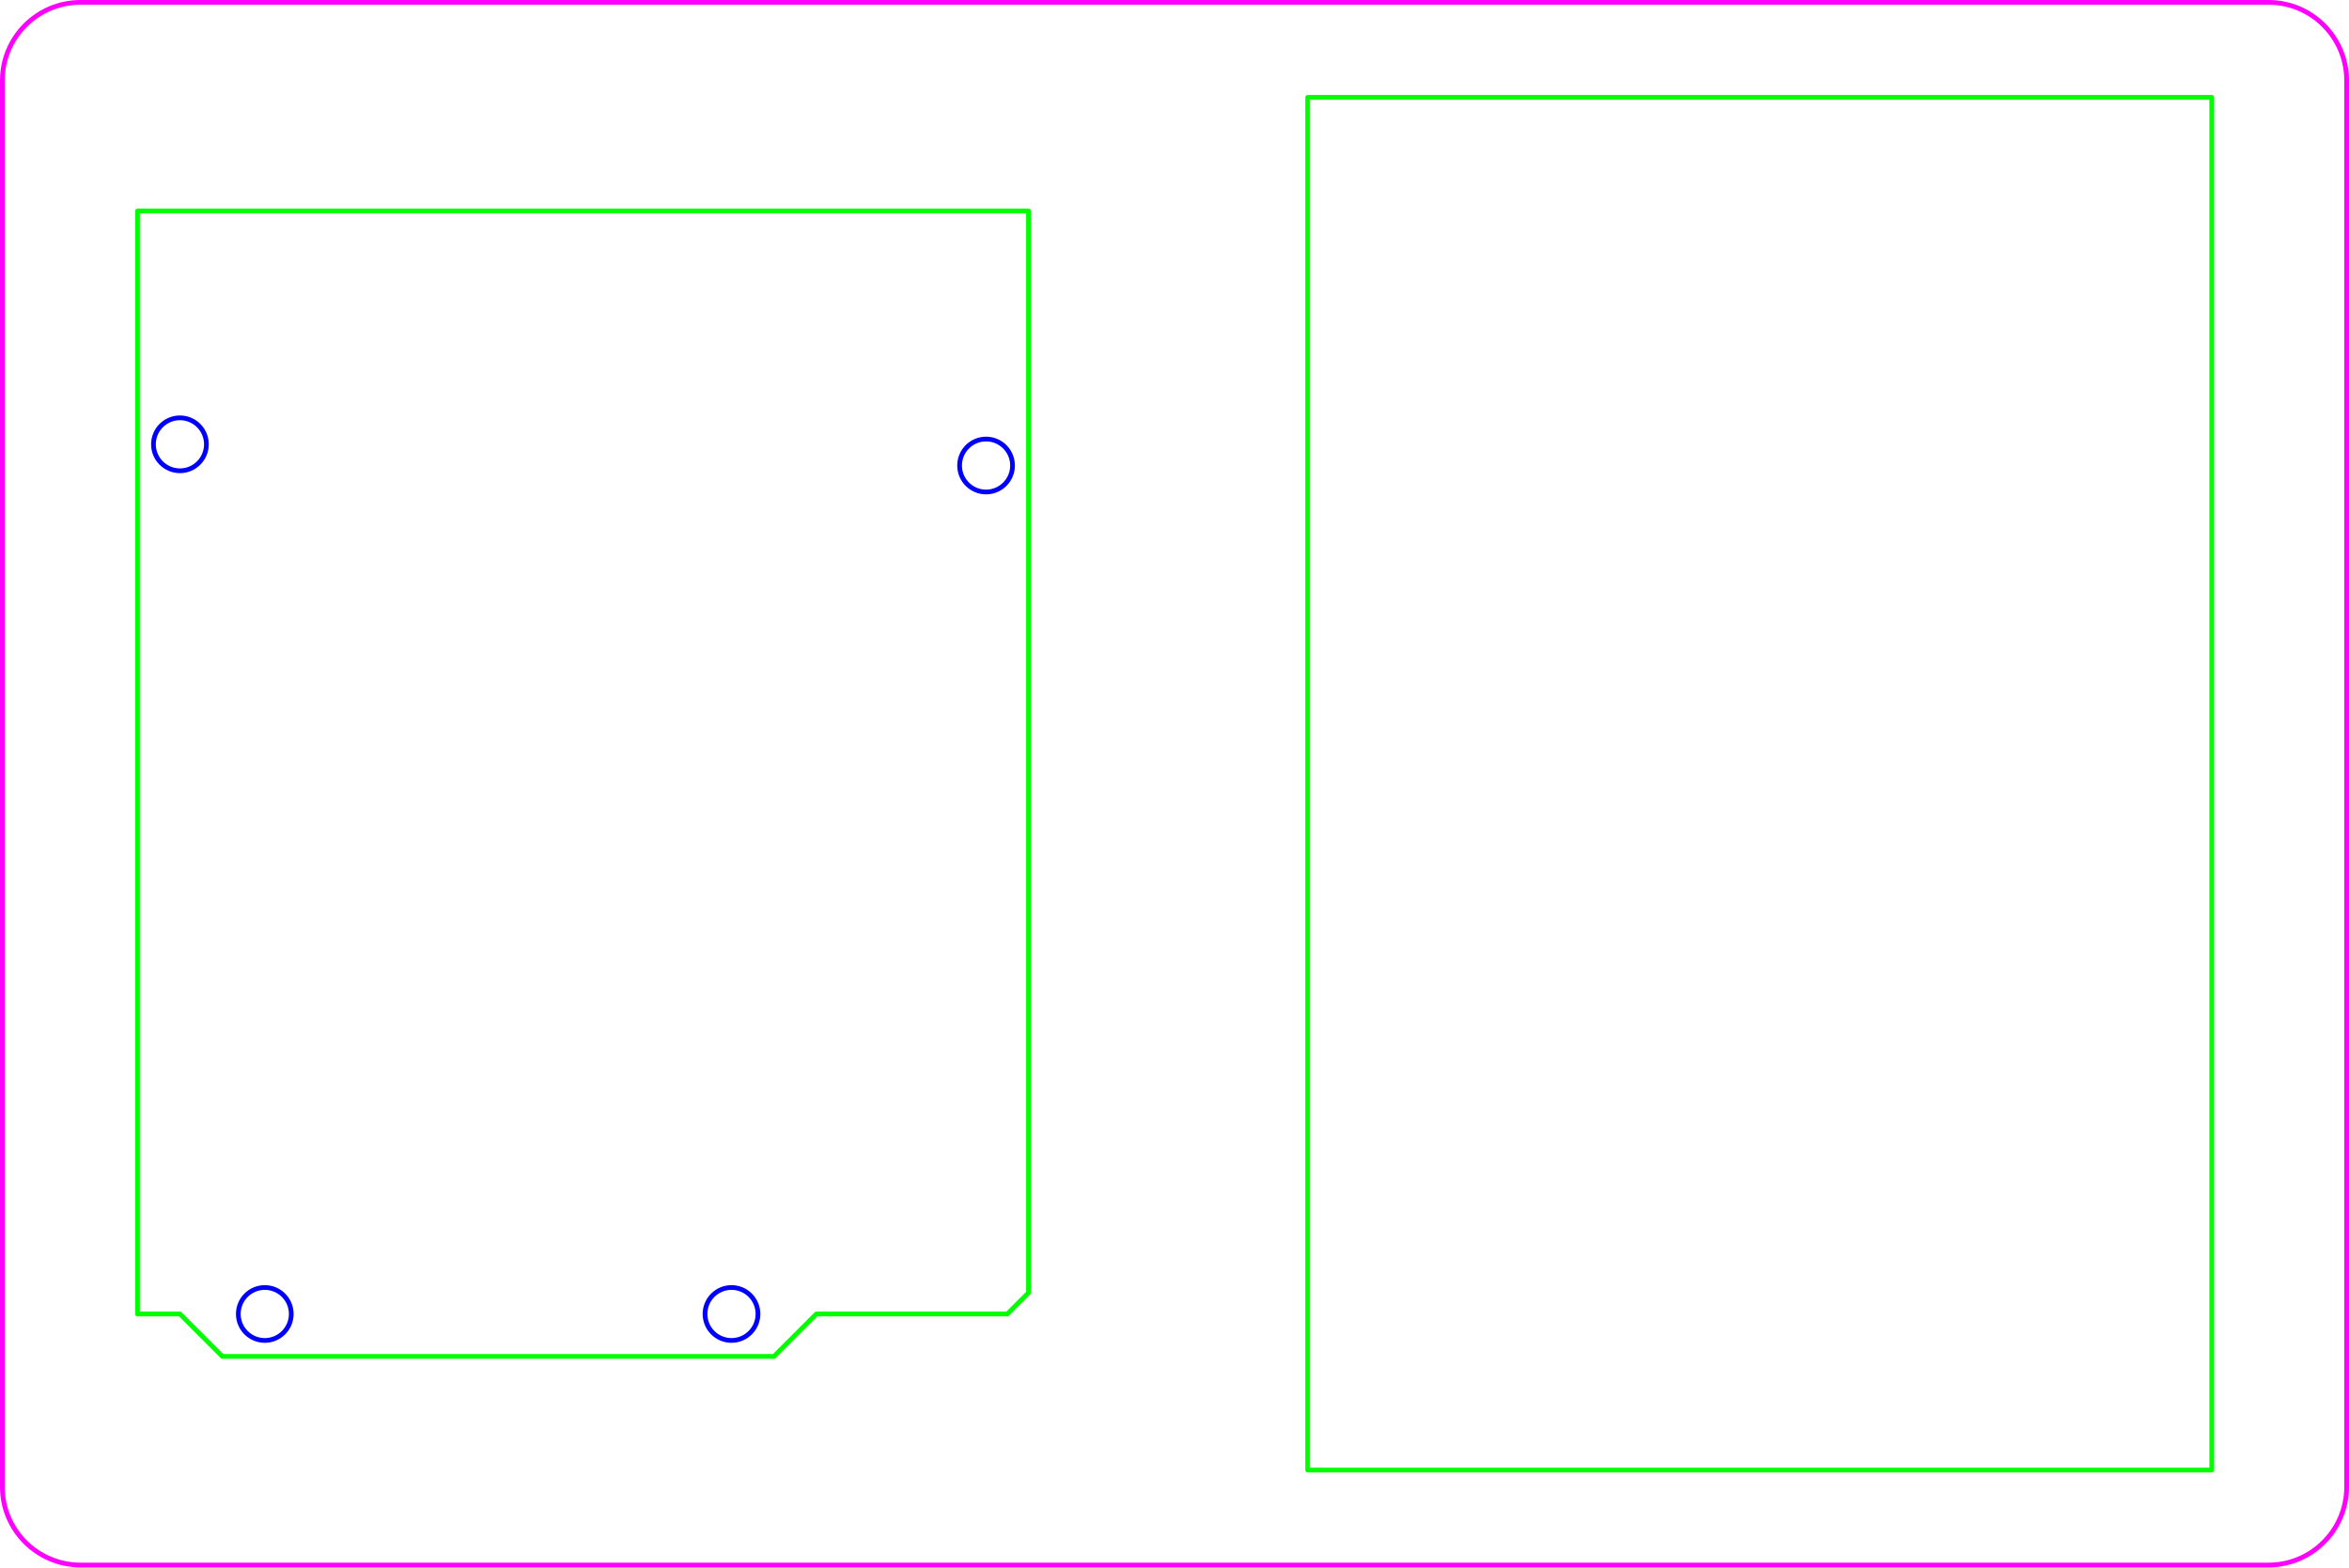
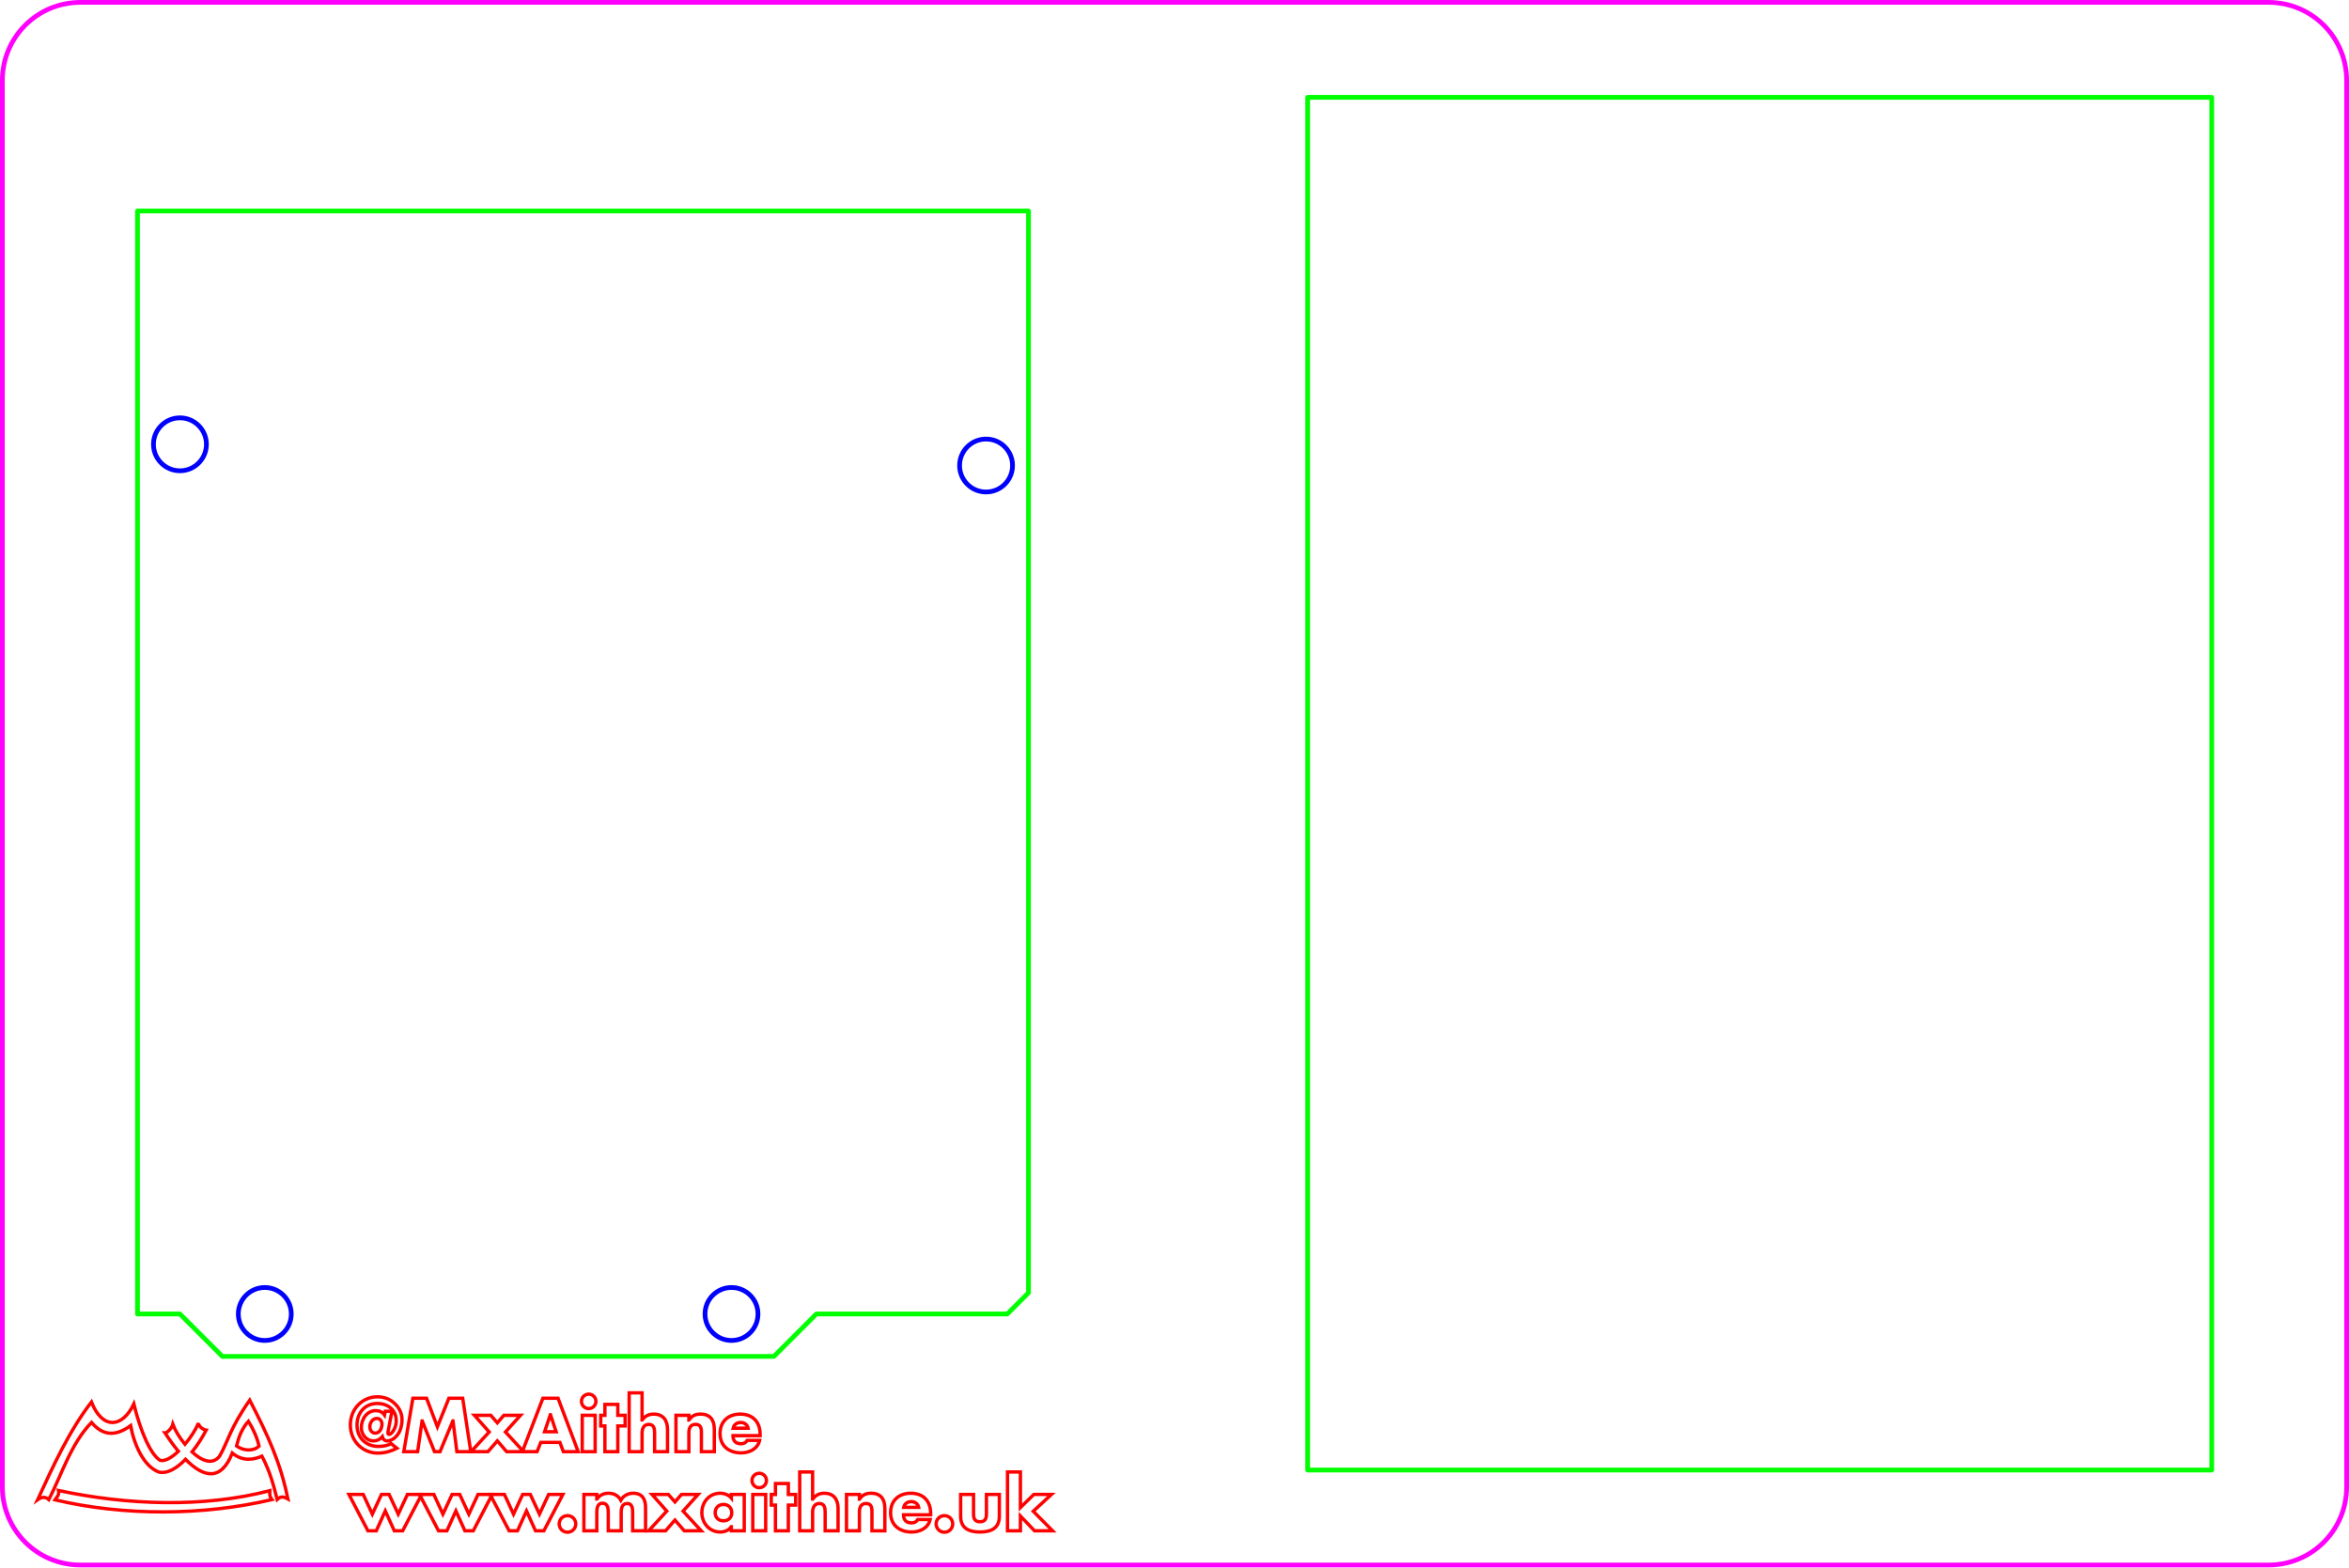
<svg xmlns="http://www.w3.org/2000/svg" width="140.301mm" height="93.628mm" viewBox="0 0 497.129 331.753" id="svg2" version="1.1">
  <defs id="defs4">
    <marker style="overflow:visible" id="Arrow1Lend" refX="0" refY="0" orient="auto">
      <path transform="matrix(-0.8,0,0,-0.8,-10,0)" style="fill-rule:evenodd;stroke:#000000;stroke-width:1pt;marker-start:none" d="M 0,0 5,-5 -12.5,0 5,5 0,0 Z" id="path4521" />
    </marker>
  </defs>
  <g id="layer1" transform="translate(-4.1674804e-7,-720.6097)">
-     <g id="g5047" transform="translate(-38.03816,-33.58393)">
-       <path id="path3132" d="m 67.139,798.85 0,233.46 8.979,0 8.979,8.979 116.73,0 8.979,-8.979 40.406,0 4.49,-4.49 -2e-5,-228.97 z" style="fill:none;fill-opacity:1;stroke:#00ff00;stroke-width:1;stroke-linecap:round;stroke-linejoin:round;stroke-miterlimit:4;stroke-dasharray:none;stroke-opacity:1" />
-       <circle transform="matrix(0,1,-1,0,0,0)" id="path4253" style="fill:none;fill-opacity:1;stroke:#0000ff;stroke-width:1;stroke-linecap:round;stroke-linejoin:round;stroke-miterlimit:4;stroke-dasharray:none;stroke-dashoffset:0;stroke-opacity:1" cx="1032.31" cy="-94.077" r="5.603" />
-       <circle transform="matrix(0,1,-1,0,0,0)" id="path4371" style="fill:none;fill-opacity:1;stroke:#0000ff;stroke-width:1;stroke-linecap:round;stroke-linejoin:round;stroke-miterlimit:4;stroke-dasharray:none;stroke-dashoffset:0;stroke-opacity:1" cx="1032.31" cy="-192.848" r="5.603" />
-       <circle transform="matrix(0,1,-1,0,0,0)" style="fill:none;fill-opacity:1;stroke:#0000ff;stroke-width:1;stroke-linecap:round;stroke-linejoin:round;stroke-miterlimit:4;stroke-dasharray:none;stroke-dashoffset:0;stroke-opacity:1" id="path4355" cx="852.726" cy="-246.723" r="5.603" />
-       <circle transform="matrix(0,1,-1,0,0,0)" style="fill:none;fill-opacity:1;stroke:#0000ff;stroke-width:1;stroke-linecap:round;stroke-linejoin:round;stroke-miterlimit:4;stroke-dasharray:none;stroke-dashoffset:0;stroke-opacity:1" id="path4554" cx="848.236" cy="-76.118" r="5.603" />
-       <rect y="774.794" x="314.783" height="290.551" width="191.339" id="rect5021" style="opacity:1;fill:none;fill-opacity:1;stroke:#00ff00;stroke-width:1;stroke-linejoin:round;stroke-miterlimit:4;stroke-dasharray:none;stroke-opacity:1" />
-       <rect ry="16.538" rx="16.538" y="754.694" x="38.538" height="330.753" width="496.129" id="rect5023" style="opacity:1;fill:none;fill-opacity:1;stroke:#ff00ff;stroke-width:1;stroke-linejoin:round;stroke-miterlimit:4;stroke-dasharray:none;stroke-opacity:1" />
+     <path style="fill:none;fill-opacity:1;stroke:#00ff00;stroke-width:1;stroke-linecap:round;stroke-linejoin:round;stroke-miterlimit:4;stroke-dasharray:none;stroke-opacity:1" d="m 29.101,765.267 0,233.46 8.979,0 8.979,8.979 116.73,0 8.979,-8.979 40.406,0 4.49,-4.49 -2e-5,-228.97 z" id="path3132" />
+     <path transform="matrix(0,1,-1,0,0,0)" style="fill:none;fill-opacity:1;stroke:#0000ff;stroke-width:1;stroke-linecap:round;stroke-linejoin:round;stroke-miterlimit:4;stroke-dasharray:none;stroke-dashoffset:0;stroke-opacity:1" d="m 1004.33,-56.038 a 5.603,5.603 0 0 1 -5.603,5.603 5.603,5.603 0 0 1 -5.603,-5.603 5.603,5.603 0 0 1 5.603,-5.603 5.603,5.603 0 0 1 5.603,5.603 z" id="path4253" />
+     <path transform="matrix(0,1,-1,0,0,0)" style="fill:none;fill-opacity:1;stroke:#0000ff;stroke-width:1;stroke-linecap:round;stroke-linejoin:round;stroke-miterlimit:4;stroke-dasharray:none;stroke-dashoffset:0;stroke-opacity:1" d="m 1004.33,-154.81 a 5.603,5.603 0 0 1 -5.603,5.603 5.603,5.603 0 0 1 -5.603,-5.603 5.603,5.603 0 0 1 5.603,-5.603 5.603,5.603 0 0 1 5.603,5.603 z" id="path4371" />
+     <path transform="matrix(0,1,-1,0,0,0)" style="fill:none;fill-opacity:1;stroke:#0000ff;stroke-width:1;stroke-linecap:round;stroke-linejoin:round;stroke-miterlimit:4;stroke-dasharray:none;stroke-dashoffset:0;stroke-opacity:1" d="m 824.745,-208.685 a 5.603,5.603 0 0 1 -5.603,5.603 5.603,5.603 0 0 1 -5.603,-5.603 5.603,5.603 0 0 1 5.603,-5.603 5.603,5.603 0 0 1 5.603,5.603 z" id="path4355" />
+     <path transform="matrix(0,1,-1,0,0,0)" style="fill:none;fill-opacity:1;stroke:#0000ff;stroke-width:1;stroke-linecap:round;stroke-linejoin:round;stroke-miterlimit:4;stroke-dasharray:none;stroke-dashoffset:0;stroke-opacity:1" d="m 820.256,-38.08 a 5.603,5.603 0 0 1 -5.603,5.603 5.603,5.603 0 0 1 -5.603,-5.603 5.603,5.603 0 0 1 5.603,-5.603 5.603,5.603 0 0 1 5.603,5.603 z" id="path4554" />
+     <path style="opacity:1;fill:none;fill-opacity:1;stroke:#00ff00;stroke-width:1;stroke-linejoin:round;stroke-miterlimit:4;stroke-dasharray:none;stroke-opacity:1" d="m 276.745,741.21 191.339,0 0,290.551 -191.339,0 z" id="rect5021" />
+     <path style="opacity:1;fill:none;fill-opacity:1;stroke:#ff00ff;stroke-width:1;stroke-linejoin:round;stroke-miterlimit:4;stroke-dasharray:none;stroke-opacity:1" d="m 17.038,721.11 463.054,0 c 9.162,0 16.538,7.376 16.538,16.538 l 0,297.677 c 0,9.162 -7.376,16.538 -16.538,16.538 l -463.054,0 c -9.162,0 -16.538,-7.376 -16.538,-16.538 l 0,-297.677 c 0,-9.162 7.376,-16.538 16.538,-16.538 z" id="rect5023" />
+     <g id="g5769" style="fill:none;stroke:#ff0000;stroke-width:0.709;stroke-miterlimit:4;stroke-dasharray:none" transform="translate(-6.215384,-0.6338411)">
+       <g id="g5631" transform="matrix(0.09886812,0,0,0.09886812,8.974259,974.8268)" style="fill:none;stroke:#ff0000;stroke-width:7.168;stroke-miterlimit:4;stroke-dasharray:none">
+         <path style="fill:none;fill-rule:evenodd;stroke:#ff0000;stroke-width:7.168;stroke-linecap:butt;stroke-linejoin:miter;stroke-miterlimit:4;stroke-dasharray:none;stroke-opacity:1" d="m 506.646,432.619 c -43.337,61.95 -46.016,88.248 -64.688,120.135 -15.258,19.486 -38.315,9.678 -58.754,-9.332 11.859,-14.855 22.371,-31.488 30.223,-46.586 -5.947,-0.773 -16.578,-7.859 -16.459,-15.08 -6.269,14.616 -16.953,31.128 -28.953,45.363 -11.708,-14.297 -21.265,-30.214 -25.953,-42.576 -1.906,7.977 -12.535,18.606 -16.764,18.283 9.346,14.278 18.957,27.578 28.627,39.303 -14.324,13.563 -28.838,22.095 -38.953,19.338 -20.164,-11.624 -42.137,-61.86 -56.404,-120.625 -24.709,51.678 -67.229,55.22 -90.729,-4.215 -47.698,61.584 -82.923,138.926 -115.078,208.838 4.585,-3.334 14.685,-8.543 23.898,0 28.111,-54.741 47.062,-119.336 91.321,-165.084 24.147,28.371 50.776,30.68 83.721,6.826 7.646,41.789 28.22,86.81 60.14,99.299 18.268,4.526 38.776,-8.074 57.424,-27.215 38.319,39.05 75.897,47.801 100.088,-13.395 23.373,19.385 47.323,13.634 63.426,6.664 16.748,32.233 23.52,56.887 32.682,92.709 6.149,-5.559 11.065,-7.895 22.916,-1.1 -16.007,-78.312 -42.64,-135.771 -81.73,-211.551 z m -2.785,45.189 c 9.835,15.79 18.586,34.623 22.764,53.242 -9.158,9.382 -29.956,12.564 -48.201,-0.418 4.715,-18.923 11.546,-37.572 25.438,-52.824 z" id="path5604" />
+         <path style="fill:none;fill-rule:evenodd;stroke:#ff0000;stroke-width:7.168;stroke-linecap:butt;stroke-linejoin:miter;stroke-miterlimit:4;stroke-dasharray:none;stroke-opacity:1" d="m 97.371,626.094 c 147.455,31.384 309.555,37.445 452.255,0.357 -0.335,7.339 -0.523,12.69 4.615,19.117 -147.262,34.447 -315.718,35.626 -464.671,0.385 3.087,-5.059 9.88,-8.772 7.801,-19.859 z" id="path5627" />
+       </g>
+       <g transform="translate(-4,4)" id="g5758" style="fill:none;stroke:#ff0000;stroke-width:0.709;stroke-miterlimit:4;stroke-dasharray:none">
+         <path id="path5669" style="font-style:normal;font-variant:normal;font-weight:bold;font-stretch:normal;font-size:15px;line-height:125%;font-family:'Futura Std';-inkscape-font-specification:'Futura Std Bold';letter-spacing:0px;word-spacing:0px;fill:none;fill-opacity:1;stroke:#ff0000;stroke-width:0.709;stroke-linecap:butt;stroke-linejoin:miter;stroke-miterlimit:4;stroke-dasharray:none;stroke-opacity:1" d="m 88.486,1019.195 c 0,-0.825 0.615,-1.725 1.47,-1.725 0.735,0 1.185,0.6 1.08,1.455 -0.09,0.75 -0.48,1.65 -1.41,1.65 -0.735,0 -1.14,-0.645 -1.14,-1.38 z m 4.68,-3.24 -1.425,0 -0.15,0.795 c -0.45,-0.645 -1.08,-0.93 -1.845,-0.93 -1.86,0 -3.06,1.77 -3.06,3.615 0,1.545 1.2,2.79 2.52,2.79 0.9,0 1.53,-0.42 1.92,-0.87 0.12,0.48 0.51,0.855 0.93,0.87 0.72,0.03 1.59,-0.36 2.31,-1.32 0.6,-0.795 0.93,-1.95 0.93,-3.195 0,-1.425 -0.66,-2.61 -1.68,-3.51 -0.99,-0.9 -2.205,-1.305 -3.525,-1.305 -3.195,0 -5.73,2.565 -5.73,5.955 0,3.435 2.595,5.955 5.82,5.955 1.605,0 2.985,-0.48 4.035,-1.02 l -1.23,-0.99 c -0.48,0.3 -1.44,0.6 -2.685,0.6 -2.565,0 -4.53,-1.77 -4.53,-4.545 0,-2.625 1.755,-4.545 4.275,-4.545 2.295,0 4.155,1.395 4.02,3.93 -0.075,1.305 -0.93,2.55 -1.47,2.61 -0.435,0.045 -0.255,-0.615 -0.18,-0.99 l 0.75,-3.9 z" />
+         <path id="path5671" style="font-style:normal;font-variant:normal;font-weight:bold;font-stretch:normal;font-size:15px;line-height:125%;font-family:'Futura Std';-inkscape-font-specification:'Futura Std Bold';letter-spacing:0px;word-spacing:0px;fill:none;fill-opacity:1;stroke:#ff0000;stroke-width:0.709;stroke-linecap:butt;stroke-linejoin:miter;stroke-miterlimit:4;stroke-dasharray:none;stroke-opacity:1" d="m 95.674,1024.505 2.925,0 0.945,-6.51 0.03,0 2.595,6.51 1.17,0 2.715,-6.51 0.03,0 0.825,6.51 2.94,0 -1.71,-11.31 -2.925,0 -2.43,6.045 -2.295,-6.045 -2.895,0 -1.92,11.31 z" />
+         <path id="path5673" style="font-style:normal;font-variant:normal;font-weight:bold;font-stretch:normal;font-size:15px;line-height:125%;font-family:'Futura Std';-inkscape-font-specification:'Futura Std Bold';letter-spacing:0px;word-spacing:0px;fill:none;fill-opacity:1;stroke:#ff0000;stroke-width:0.709;stroke-linecap:butt;stroke-linejoin:miter;stroke-miterlimit:4;stroke-dasharray:none;stroke-opacity:1" d="m 113.741,1020.335 -3.84,4.17 3.585,0 1.98,-2.28 1.98,2.28 3.585,0 -3.84,-4.17 3.18,-3.525 -3.525,0 -1.38,1.59 -1.38,-1.59 -3.465,0 3.12,3.525 z" />
+         <path id="path5675" style="font-style:normal;font-variant:normal;font-weight:bold;font-stretch:normal;font-size:15px;line-height:125%;font-family:'Futura Std';-inkscape-font-specification:'Futura Std Bold';letter-spacing:0px;word-spacing:0px;fill:none;fill-opacity:1;stroke:#ff0000;stroke-width:0.709;stroke-linecap:butt;stroke-linejoin:miter;stroke-miterlimit:4;stroke-dasharray:none;stroke-opacity:1" d="m 128.709,1022.54 0.735,1.965 3.135,0 -4.26,-11.31 -3.21,0 -4.35,11.31 3.12,0 0.78,-1.965 4.05,0 z m -0.795,-2.25 -2.445,0 1.215,-3.6 0.03,0 1.2,3.6 z" />
+         <path id="path5677" style="font-style:normal;font-variant:normal;font-weight:bold;font-stretch:normal;font-size:15px;line-height:125%;font-family:'Futura Std';-inkscape-font-specification:'Futura Std Bold';letter-spacing:0px;word-spacing:0px;fill:none;fill-opacity:1;stroke:#ff0000;stroke-width:0.709;stroke-linecap:butt;stroke-linejoin:miter;stroke-miterlimit:4;stroke-dasharray:none;stroke-opacity:1" d="m 136.168,1016.81 -2.73,0 0,7.695 2.73,0 0,-7.695 z m -1.365,-4.485 c -0.84,0 -1.53,0.69 -1.53,1.53 0,0.84 0.69,1.53 1.53,1.53 0.84,0 1.53,-0.69 1.53,-1.53 0,-0.84 -0.69,-1.53 -1.53,-1.53 z" />
+         <path id="path5679" style="font-style:normal;font-variant:normal;font-weight:bold;font-stretch:normal;font-size:15px;line-height:125%;font-family:'Futura Std';-inkscape-font-specification:'Futura Std Bold';letter-spacing:0px;word-spacing:0px;fill:none;fill-opacity:1;stroke:#ff0000;stroke-width:0.709;stroke-linecap:butt;stroke-linejoin:miter;stroke-miterlimit:4;stroke-dasharray:none;stroke-opacity:1" d="m 140.964,1019.06 1.545,0 0,-2.25 -1.545,0 0,-2.31 -2.73,0 0,2.31 -0.885,0 0,2.25 0.885,0 0,5.445 2.73,0 0,-5.445 z" />
+         <path id="path5681" style="font-style:normal;font-variant:normal;font-weight:bold;font-stretch:normal;font-size:15px;line-height:125%;font-family:'Futura Std';-inkscape-font-specification:'Futura Std Bold';letter-spacing:0px;word-spacing:0px;fill:none;fill-opacity:1;stroke:#ff0000;stroke-width:0.709;stroke-linecap:butt;stroke-linejoin:miter;stroke-miterlimit:4;stroke-dasharray:none;stroke-opacity:1" d="m 143.369,1012.055 0,12.45 2.73,0 0,-3.945 c 0,-0.9 0.345,-1.83 1.425,-1.83 1.095,0 1.23,0.93 1.23,1.83 l 0,3.945 2.73,0 0,-4.71 c 0,-1.95 -0.945,-3.24 -2.895,-3.24 -1.065,0 -1.83,0.39 -2.46,1.23 l -0.03,0 0,-5.73 -2.73,0 z" />
+         <path id="path5683" style="font-style:normal;font-variant:normal;font-weight:bold;font-stretch:normal;font-size:15px;line-height:125%;font-family:'Futura Std';-inkscape-font-specification:'Futura Std Bold';letter-spacing:0px;word-spacing:0px;fill:none;fill-opacity:1;stroke:#ff0000;stroke-width:0.709;stroke-linecap:butt;stroke-linejoin:miter;stroke-miterlimit:4;stroke-dasharray:none;stroke-opacity:1" d="m 156.002,1016.81 -2.73,0 0,7.695 2.73,0 0,-3.99 c 0,-0.96 0.315,-1.785 1.425,-1.785 1.35,0 1.23,1.29 1.23,2.025 l 0,3.75 2.73,0 0,-4.755 c 0,-1.89 -0.825,-3.195 -2.895,-3.195 -1.065,0 -1.83,0.315 -2.46,1.245 l -0.03,0 0,-0.99 z" />
+         <path id="path5685" style="font-style:normal;font-variant:normal;font-weight:bold;font-stretch:normal;font-size:15px;line-height:125%;font-family:'Futura Std';-inkscape-font-specification:'Futura Std Bold';letter-spacing:0px;word-spacing:0px;fill:none;fill-opacity:1;stroke:#ff0000;stroke-width:0.709;stroke-linecap:butt;stroke-linejoin:miter;stroke-miterlimit:4;stroke-dasharray:none;stroke-opacity:1" d="m 165.379,1019.54 c 0.165,-0.795 0.825,-1.215 1.62,-1.215 0.735,0 1.41,0.48 1.545,1.215 l -3.165,0 z m 5.7,1.29 c 0,-2.625 -1.545,-4.275 -4.215,-4.275 -2.505,0 -4.26,1.545 -4.26,4.11 0,2.655 1.905,4.095 4.455,4.095 0.885,0 1.755,-0.21 2.46,-0.645 0.705,-0.435 1.245,-1.095 1.455,-1.995 l -2.625,0 c -0.3,0.51 -0.72,0.705 -1.305,0.705 -1.125,0 -1.71,-0.6 -1.71,-1.71 l 5.745,0 0,-0.285 z" />
+       </g>
+       <g transform="translate(-4,2)" id="g5741" style="fill:none;stroke:#ff0000;stroke-width:0.709;stroke-miterlimit:4;stroke-dasharray:none">
+         <path id="path5687" style="font-style:normal;font-variant:normal;font-weight:bold;font-stretch:normal;font-size:15px;line-height:125%;font-family:'Futura Std';-inkscape-font-specification:'Futura Std Bold';letter-spacing:0px;word-spacing:0px;fill:none;fill-opacity:1;stroke:#ff0000;stroke-width:0.709;stroke-linecap:butt;stroke-linejoin:miter;stroke-miterlimit:4;stroke-dasharray:none;stroke-opacity:1" d="m 87.091,1035.56 -3.03,0 4.02,7.695 1.77,0 1.905,-4.215 1.905,4.215 1.77,0 4.02,-7.695 -3.015,0 -1.935,4.17 -1.935,-4.17 -1.62,0 -1.935,4.17 -1.92,-4.17 z" />
+         <path id="path5689" style="font-style:normal;font-variant:normal;font-weight:bold;font-stretch:normal;font-size:15px;line-height:125%;font-family:'Futura Std';-inkscape-font-specification:'Futura Std Bold';letter-spacing:0px;word-spacing:0px;fill:none;fill-opacity:1;stroke:#ff0000;stroke-width:0.709;stroke-linecap:butt;stroke-linejoin:miter;stroke-miterlimit:4;stroke-dasharray:none;stroke-opacity:1" d="m 102.032,1035.56 -3.03,0 4.02,7.695 1.77,0 1.905,-4.215 1.905,4.215 1.77,0 4.02,-7.695 -3.015,0 -1.935,4.17 -1.935,-4.17 -1.62,0 -1.935,4.17 -1.92,-4.17 z" />
+         <path id="path5691" style="font-style:normal;font-variant:normal;font-weight:bold;font-stretch:normal;font-size:15px;line-height:125%;font-family:'Futura Std';-inkscape-font-specification:'Futura Std Bold';letter-spacing:0px;word-spacing:0px;fill:none;fill-opacity:1;stroke:#ff0000;stroke-width:0.709;stroke-linecap:butt;stroke-linejoin:miter;stroke-miterlimit:4;stroke-dasharray:none;stroke-opacity:1" d="m 116.974,1035.56 -3.03,0 4.02,7.695 1.77,0 1.905,-4.215 1.905,4.215 1.77,0 4.02,-7.695 -3.015,0 -1.935,4.17 -1.935,-4.17 -1.62,0 -1.935,4.17 -1.92,-4.17 z" />
+         <path id="path5693" style="font-style:normal;font-variant:normal;font-weight:bold;font-stretch:normal;font-size:15px;line-height:125%;font-family:'Futura Std';-inkscape-font-specification:'Futura Std Bold';letter-spacing:0px;word-spacing:0px;fill:none;fill-opacity:1;stroke:#ff0000;stroke-width:0.709;stroke-linecap:butt;stroke-linejoin:miter;stroke-miterlimit:4;stroke-dasharray:none;stroke-opacity:1" d="m 130.313,1040.045 c -0.975,0 -1.755,0.78 -1.755,1.755 0,0.96 0.78,1.755 1.755,1.755 0.975,0 1.755,-0.795 1.755,-1.755 0,-0.975 -0.78,-1.755 -1.755,-1.755 z" />
+         <path id="path5695" style="font-style:normal;font-variant:normal;font-weight:bold;font-stretch:normal;font-size:15px;line-height:125%;font-family:'Futura Std';-inkscape-font-specification:'Futura Std Bold';letter-spacing:0px;word-spacing:0px;fill:none;fill-opacity:1;stroke:#ff0000;stroke-width:0.709;stroke-linecap:butt;stroke-linejoin:miter;stroke-miterlimit:4;stroke-dasharray:none;stroke-opacity:1" d="m 136.519,1035.56 -2.73,0 0,7.695 2.73,0 0,-3.675 c 0,-0.855 0,-2.16 1.215,-2.16 1.215,0 1.215,1.305 1.215,2.16 l 0,3.675 2.73,0 0,-3.675 c 0,-0.915 0.045,-2.1 1.305,-2.1 1.155,0 1.125,1.305 1.125,2.1 l 0,3.675 2.73,0 0,-4.905 c 0,-1.77 -0.675,-3.045 -2.625,-3.045 -1.05,0 -2.085,0.51 -2.61,1.47 -0.555,-1.02 -1.515,-1.47 -2.625,-1.47 -0.99,0 -1.785,0.36 -2.43,1.215 l -0.03,0 0,-0.96 z" />
+         <path id="path5697" style="font-style:normal;font-variant:normal;font-weight:bold;font-stretch:normal;font-size:15px;line-height:125%;font-family:'Futura Std';-inkscape-font-specification:'Futura Std Bold';letter-spacing:0px;word-spacing:0px;fill:none;fill-opacity:1;stroke:#ff0000;stroke-width:0.709;stroke-linecap:butt;stroke-linejoin:miter;stroke-miterlimit:4;stroke-dasharray:none;stroke-opacity:1" d="m 151.328,1039.085 -3.84,4.17 3.585,0 1.98,-2.28 1.98,2.28 3.585,0 -3.84,-4.17 3.18,-3.525 -3.525,0 -1.38,1.59 -1.38,-1.59 -3.465,0 3.12,3.525 z" />
+         <path id="path5699" style="font-style:normal;font-variant:normal;font-weight:bold;font-stretch:normal;font-size:15px;line-height:125%;font-family:'Futura Std';-inkscape-font-specification:'Futura Std Bold';letter-spacing:0px;word-spacing:0px;fill:none;fill-opacity:1;stroke:#ff0000;stroke-width:0.709;stroke-linecap:butt;stroke-linejoin:miter;stroke-miterlimit:4;stroke-dasharray:none;stroke-opacity:1" d="m 163.327,1037.675 c 1.11,0 1.755,0.795 1.755,1.74 0,0.975 -0.645,1.725 -1.755,1.725 -1.11,0 -1.755,-0.75 -1.755,-1.725 0,-0.945 0.645,-1.74 1.755,-1.74 z m 4.395,-2.115 -2.73,0 0,0.75 c -0.57,-0.675 -1.5,-1.005 -2.385,-1.005 -2.28,0 -3.855,1.89 -3.855,4.095 0,2.205 1.605,4.11 3.885,4.11 0.9,0 1.845,-0.345 2.325,-1.11 l 0.03,0 0,0.855 2.73,0 0,-7.695 z" />
+         <path id="path5701" style="font-style:normal;font-variant:normal;font-weight:bold;font-stretch:normal;font-size:15px;line-height:125%;font-family:'Futura Std';-inkscape-font-specification:'Futura Std Bold';letter-spacing:0px;word-spacing:0px;fill:none;fill-opacity:1;stroke:#ff0000;stroke-width:0.709;stroke-linecap:butt;stroke-linejoin:miter;stroke-miterlimit:4;stroke-dasharray:none;stroke-opacity:1" d="m 172.261,1035.56 -2.73,0 0,7.695 2.73,0 0,-7.695 z m -1.365,-4.485 c -0.84,0 -1.53,0.69 -1.53,1.53 0,0.84 0.69,1.53 1.53,1.53 0.84,0 1.53,-0.69 1.53,-1.53 0,-0.84 -0.69,-1.53 -1.53,-1.53 z" />
+         <path id="path5703" style="font-style:normal;font-variant:normal;font-weight:bold;font-stretch:normal;font-size:15px;line-height:125%;font-family:'Futura Std';-inkscape-font-specification:'Futura Std Bold';letter-spacing:0px;word-spacing:0px;fill:none;fill-opacity:1;stroke:#ff0000;stroke-width:0.709;stroke-linecap:butt;stroke-linejoin:miter;stroke-miterlimit:4;stroke-dasharray:none;stroke-opacity:1" d="m 177.057,1037.81 1.545,0 0,-2.25 -1.545,0 0,-2.31 -2.73,0 0,2.31 -0.885,0 0,2.25 0.885,0 0,5.445 2.73,0 0,-5.445 z" />
+         <path id="path5705" style="font-style:normal;font-variant:normal;font-weight:bold;font-stretch:normal;font-size:15px;line-height:125%;font-family:'Futura Std';-inkscape-font-specification:'Futura Std Bold';letter-spacing:0px;word-spacing:0px;fill:none;fill-opacity:1;stroke:#ff0000;stroke-width:0.709;stroke-linecap:butt;stroke-linejoin:miter;stroke-miterlimit:4;stroke-dasharray:none;stroke-opacity:1" d="m 179.463,1030.805 0,12.45 2.73,0 0,-3.945 c 0,-0.9 0.345,-1.83 1.425,-1.83 1.095,0 1.23,0.93 1.23,1.83 l 0,3.945 2.73,0 0,-4.71 c 0,-1.95 -0.945,-3.24 -2.895,-3.24 -1.065,0 -1.83,0.39 -2.46,1.23 l -0.03,0 0,-5.73 -2.73,0 z" />
+         <path id="path5707" style="font-style:normal;font-variant:normal;font-weight:bold;font-stretch:normal;font-size:15px;line-height:125%;font-family:'Futura Std';-inkscape-font-specification:'Futura Std Bold';letter-spacing:0px;word-spacing:0px;fill:none;fill-opacity:1;stroke:#ff0000;stroke-width:0.709;stroke-linecap:butt;stroke-linejoin:miter;stroke-miterlimit:4;stroke-dasharray:none;stroke-opacity:1" d="m 192.095,1035.56 -2.73,0 0,7.695 2.73,0 0,-3.99 c 0,-0.96 0.315,-1.785 1.425,-1.785 1.35,0 1.23,1.29 1.23,2.025 l 0,3.75 2.73,0 0,-4.755 c 0,-1.89 -0.825,-3.195 -2.895,-3.195 -1.065,0 -1.83,0.315 -2.46,1.245 l -0.03,0 0,-0.99 z" />
+         <path id="path5709" style="font-style:normal;font-variant:normal;font-weight:bold;font-stretch:normal;font-size:15px;line-height:125%;font-family:'Futura Std';-inkscape-font-specification:'Futura Std Bold';letter-spacing:0px;word-spacing:0px;fill:none;fill-opacity:1;stroke:#ff0000;stroke-width:0.709;stroke-linecap:butt;stroke-linejoin:miter;stroke-miterlimit:4;stroke-dasharray:none;stroke-opacity:1" d="m 201.473,1038.29 c 0.165,-0.795 0.825,-1.215 1.62,-1.215 0.735,0 1.41,0.48 1.545,1.215 l -3.165,0 z m 5.7,1.29 c 0,-2.625 -1.545,-4.275 -4.215,-4.275 -2.505,0 -4.26,1.545 -4.26,4.11 0,2.655 1.905,4.095 4.455,4.095 0.885,0 1.755,-0.21 2.46,-0.645 0.705,-0.435 1.245,-1.095 1.455,-1.995 l -2.625,0 c -0.3,0.51 -0.72,0.705 -1.305,0.705 -1.125,0 -1.71,-0.6 -1.71,-1.71 l 5.745,0 0,-0.285 z" />
+         <path id="path5711" style="font-style:normal;font-variant:normal;font-weight:bold;font-stretch:normal;font-size:15px;line-height:125%;font-family:'Futura Std';-inkscape-font-specification:'Futura Std Bold';letter-spacing:0px;word-spacing:0px;fill:none;fill-opacity:1;stroke:#ff0000;stroke-width:0.709;stroke-linecap:butt;stroke-linejoin:miter;stroke-miterlimit:4;stroke-dasharray:none;stroke-opacity:1" d="m 210.088,1040.045 c -0.975,0 -1.755,0.78 -1.755,1.755 0,0.96 0.78,1.755 1.755,1.755 0.975,0 1.755,-0.795 1.755,-1.755 0,-0.975 -0.78,-1.755 -1.755,-1.755 z" />
+         <path id="path5713" style="font-style:normal;font-variant:normal;font-weight:bold;font-stretch:normal;font-size:15px;line-height:125%;font-family:'Futura Std';-inkscape-font-specification:'Futura Std Bold';letter-spacing:0px;word-spacing:0px;fill:none;fill-opacity:1;stroke:#ff0000;stroke-width:0.709;stroke-linecap:butt;stroke-linejoin:miter;stroke-miterlimit:4;stroke-dasharray:none;stroke-opacity:1" d="m 213.52,1035.56 0,4.635 c 0,2.535 1.785,3.315 4.095,3.315 2.31,0 4.095,-0.78 4.095,-3.315 l 0,-4.635 -2.73,0 0,4.11 c 0,0.975 -0.24,1.665 -1.365,1.665 -1.125,0 -1.365,-0.69 -1.365,-1.665 l 0,-4.11 -2.73,0 z" />
+         <path id="path5715" style="font-style:normal;font-variant:normal;font-weight:bold;font-stretch:normal;font-size:15px;line-height:125%;font-family:'Futura Std';-inkscape-font-specification:'Futura Std Bold';letter-spacing:0px;word-spacing:0px;fill:none;fill-opacity:1;stroke:#ff0000;stroke-width:0.709;stroke-linecap:butt;stroke-linejoin:miter;stroke-miterlimit:4;stroke-dasharray:none;stroke-opacity:1" d="m 226.168,1030.805 -2.73,0 0,12.45 2.73,0 0,-3.135 2.985,3.135 3.825,0 -4.095,-4.14 3.855,-3.555 -3.735,0 -2.835,2.775 0,-7.53 z" />
+       </g>
    </g>
  </g>
</svg>
